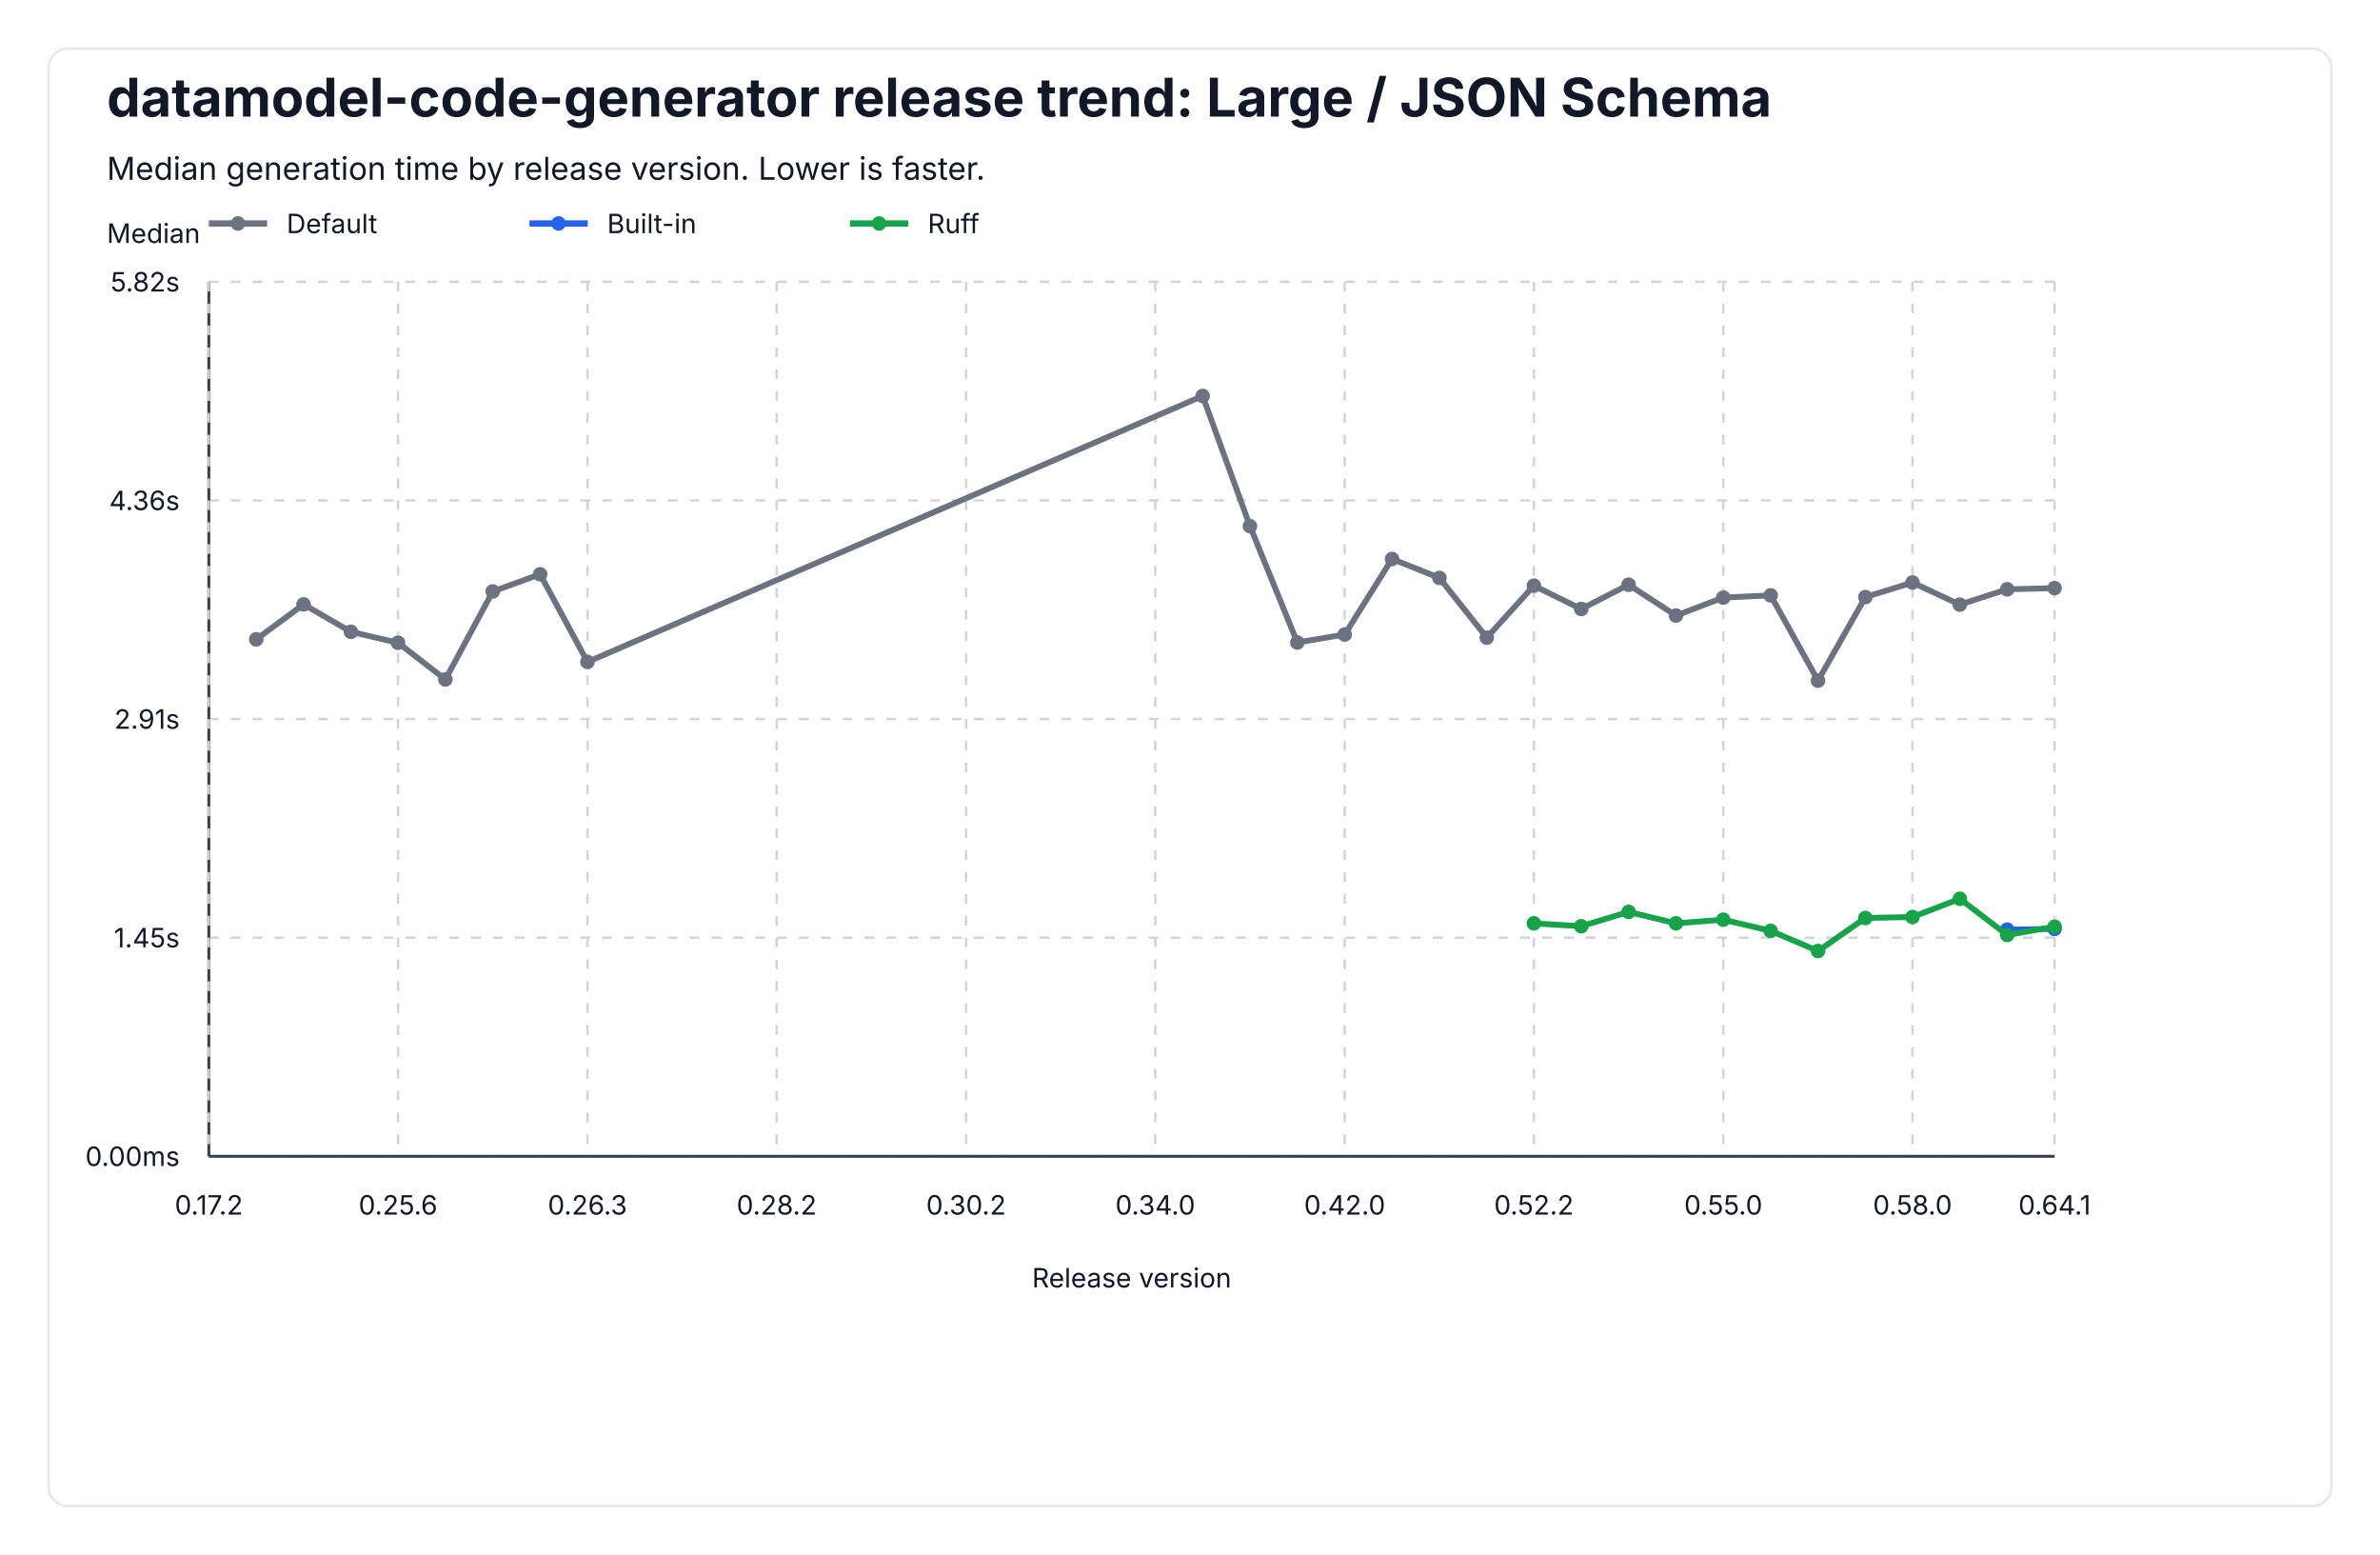
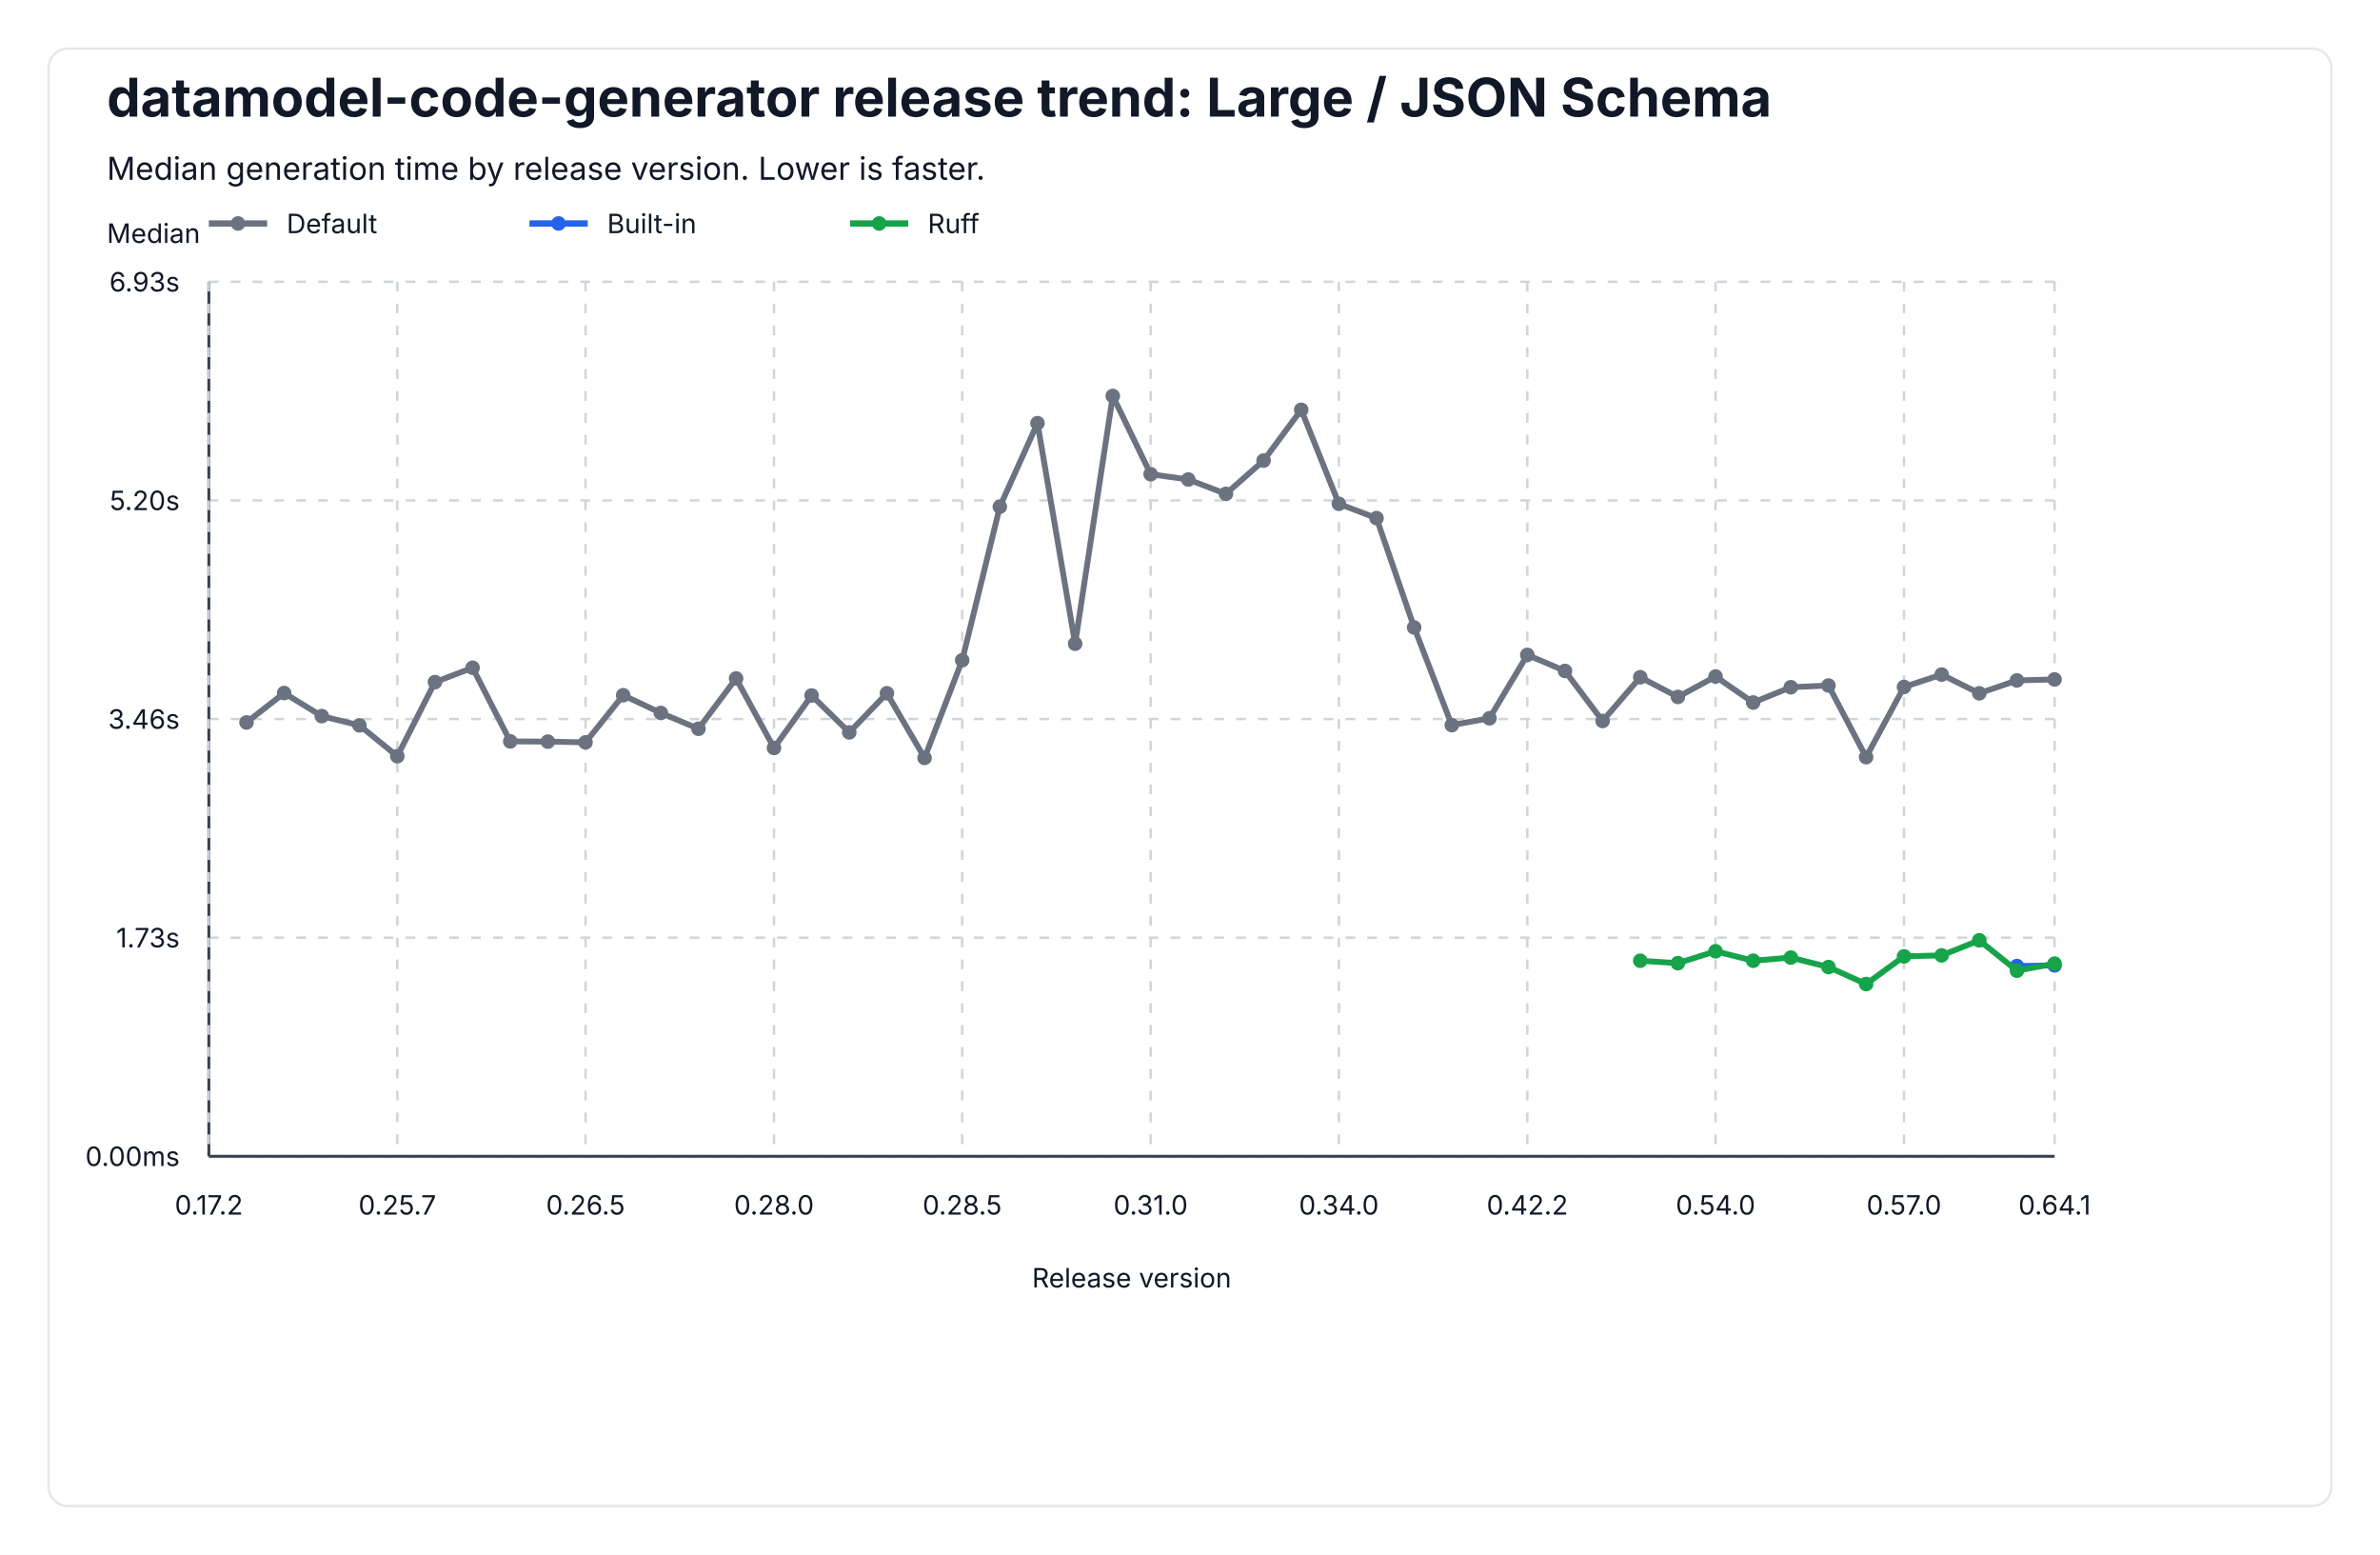
<svg xmlns="http://www.w3.org/2000/svg" width="980" height="640" viewBox="0 0 980 640" role="img" aria-labelledby="title desc">
  <style>
    text { font-family: Inter, ui-sans-serif, system-ui, -apple-system, BlinkMacSystemFont, "Segoe UI", sans-serif; fill: #111827; }
    .muted { fill: #6b7280; }
    .axis { stroke: #374151; stroke-width: 1.2; }
    .grid { stroke: #d1d5db; stroke-width: 1; stroke-dasharray: 4 5; }
    .panel { fill: #ffffff; stroke: #e5e7eb; stroke-width: 1; }
  </style>
  <rect width="100%" height="100%" fill="#ffffff" />
  <rect class="panel" x="20" y="20" width="940" height="600" rx="8" />
  <text x="44.0" y="48.0" font-size="22" text-anchor="start" font-weight="700">datamodel-code-generator release trend: Large / JSON Schema</text>
  <text x="44.0" y="74.0" font-size="13" text-anchor="start" font-weight="400">Median generation time by release version. Lower is faster.</text>
  <line class="grid" x1="86" y1="476.0" x2="846" y2="476.0" />
  <text x="74.0" y="480.0" font-size="11" text-anchor="end" font-weight="400">0.00ms</text>
  <line class="grid" x1="86" y1="386.0" x2="846" y2="386.0" />
-   <text x="74.0" y="390.0" font-size="11" text-anchor="end" font-weight="400">1.45s</text>
+   <text x="74.0" y="390.0" font-size="11" text-anchor="end" font-weight="400">1.73s</text>
  <line class="grid" x1="86" y1="296.0" x2="846" y2="296.0" />
-   <text x="74.0" y="300.0" font-size="11" text-anchor="end" font-weight="400">2.91s</text>
+   <text x="74.0" y="300.0" font-size="11" text-anchor="end" font-weight="400">3.46s</text>
  <line class="grid" x1="86" y1="206.0" x2="846" y2="206.0" />
-   <text x="74.0" y="210.0" font-size="11" text-anchor="end" font-weight="400">4.36s</text>
+   <text x="74.0" y="210.0" font-size="11" text-anchor="end" font-weight="400">5.20s</text>
  <line class="grid" x1="86" y1="116.0" x2="846" y2="116.0" />
-   <text x="74.0" y="120.0" font-size="11" text-anchor="end" font-weight="400">5.82s</text>
+   <text x="74.0" y="120.0" font-size="11" text-anchor="end" font-weight="400">6.93s</text>
  <line class="axis" x1="86" y1="116" x2="86" y2="476" />
  <line class="axis" x1="86" y1="476" x2="846" y2="476" />
  <line class="grid" x1="86.0" y1="116" x2="86.0" y2="476" />
  <text x="86.0" y="500.0" font-size="11" text-anchor="middle" font-weight="400">0.17.2</text>
-   <line class="grid" x1="163.9" y1="116" x2="163.9" y2="476" />
-   <text x="163.9" y="500.0" font-size="11" text-anchor="middle" font-weight="400">0.25.6</text>
-   <line class="grid" x1="241.9" y1="116" x2="241.9" y2="476" />
-   <text x="241.9" y="500.0" font-size="11" text-anchor="middle" font-weight="400">0.26.3</text>
-   <line class="grid" x1="319.8" y1="116" x2="319.8" y2="476" />
-   <text x="319.8" y="500.0" font-size="11" text-anchor="middle" font-weight="400">0.28.2</text>
-   <line class="grid" x1="397.8" y1="116" x2="397.8" y2="476" />
-   <text x="397.8" y="500.0" font-size="11" text-anchor="middle" font-weight="400">0.30.2</text>
-   <line class="grid" x1="475.7" y1="116" x2="475.7" y2="476" />
-   <text x="475.7" y="500.0" font-size="11" text-anchor="middle" font-weight="400">0.34.0</text>
-   <line class="grid" x1="553.7" y1="116" x2="553.7" y2="476" />
-   <text x="553.7" y="500.0" font-size="11" text-anchor="middle" font-weight="400">0.42.0</text>
-   <line class="grid" x1="631.6" y1="116" x2="631.6" y2="476" />
-   <text x="631.6" y="500.0" font-size="11" text-anchor="middle" font-weight="400">0.52.2</text>
-   <line class="grid" x1="709.6" y1="116" x2="709.6" y2="476" />
-   <text x="709.6" y="500.0" font-size="11" text-anchor="middle" font-weight="400">0.55.0</text>
-   <line class="grid" x1="787.5" y1="116" x2="787.5" y2="476" />
-   <text x="787.5" y="500.0" font-size="11" text-anchor="middle" font-weight="400">0.58.0</text>
+   <line class="grid" x1="163.6" y1="116" x2="163.6" y2="476" />
+   <text x="163.6" y="500.0" font-size="11" text-anchor="middle" font-weight="400">0.25.7</text>
+   <line class="grid" x1="241.1" y1="116" x2="241.1" y2="476" />
+   <text x="241.1" y="500.0" font-size="11" text-anchor="middle" font-weight="400">0.26.5</text>
+   <line class="grid" x1="318.7" y1="116" x2="318.7" y2="476" />
+   <text x="318.7" y="500.0" font-size="11" text-anchor="middle" font-weight="400">0.28.0</text>
+   <line class="grid" x1="396.2" y1="116" x2="396.2" y2="476" />
+   <text x="396.2" y="500.0" font-size="11" text-anchor="middle" font-weight="400">0.28.5</text>
+   <line class="grid" x1="473.8" y1="116" x2="473.8" y2="476" />
+   <text x="473.8" y="500.0" font-size="11" text-anchor="middle" font-weight="400">0.31.0</text>
+   <line class="grid" x1="551.3" y1="116" x2="551.3" y2="476" />
+   <text x="551.3" y="500.0" font-size="11" text-anchor="middle" font-weight="400">0.34.0</text>
+   <line class="grid" x1="628.9" y1="116" x2="628.9" y2="476" />
+   <text x="628.9" y="500.0" font-size="11" text-anchor="middle" font-weight="400">0.42.2</text>
+   <line class="grid" x1="706.4" y1="116" x2="706.4" y2="476" />
+   <text x="706.4" y="500.0" font-size="11" text-anchor="middle" font-weight="400">0.54.0</text>
+   <line class="grid" x1="784.0" y1="116" x2="784.0" y2="476" />
+   <text x="784.0" y="500.0" font-size="11" text-anchor="middle" font-weight="400">0.57.0</text>
  <line class="grid" x1="846.0" y1="116" x2="846.0" y2="476" />
  <text x="846.0" y="500.0" font-size="11" text-anchor="middle" font-weight="400">0.64.1</text>
  <line x1="86" y1="92" x2="110" y2="92" stroke="#6b7280" stroke-width="2.6" />
  <circle cx="98" cy="92" r="3" fill="#6b7280" />
  <text x="118.0" y="96.0" font-size="11" text-anchor="start" font-weight="400">Default</text>
  <line x1="218" y1="92" x2="242" y2="92" stroke="#2563eb" stroke-width="2.6" />
  <circle cx="230" cy="92" r="3" fill="#2563eb" />
  <text x="250.0" y="96.0" font-size="11" text-anchor="start" font-weight="400">Built-in</text>
  <line x1="350" y1="92" x2="374" y2="92" stroke="#16a34a" stroke-width="2.6" />
  <circle cx="362" cy="92" r="3" fill="#16a34a" />
  <text x="382.0" y="96.0" font-size="11" text-anchor="start" font-weight="400">Ruff</text>
-   <polyline points="105.5,263.2 125.0,248.8 144.5,260.1 163.9,264.6 183.4,279.7 202.9,243.5 222.4,236.4 241.9,272.5 495.2,163.0 514.7,216.6 534.2,264.5 553.7,261.2 573.2,230.1 592.7,237.9 612.2,262.5 631.6,241.1 651.1,250.7 670.6,240.7 690.1,253.4 709.6,246.0 729.1,245.1 748.6,280.2 768.1,245.8 787.5,239.8 807.0,248.9 826.5,242.6 846.0,242.1" fill="none" stroke="#6b7280" stroke-width="2.4" stroke-linejoin="round" stroke-linecap="round" />
-   <circle cx="105.5" cy="263.2" r="3" fill="#6b7280" />
-   <circle cx="125.0" cy="248.8" r="3" fill="#6b7280" />
-   <circle cx="144.5" cy="260.1" r="3" fill="#6b7280" />
-   <circle cx="163.9" cy="264.6" r="3" fill="#6b7280" />
-   <circle cx="183.4" cy="279.7" r="3" fill="#6b7280" />
-   <circle cx="202.9" cy="243.5" r="3" fill="#6b7280" />
-   <circle cx="222.4" cy="236.4" r="3" fill="#6b7280" />
-   <circle cx="241.9" cy="272.5" r="3" fill="#6b7280" />
-   <circle cx="495.2" cy="163.0" r="3" fill="#6b7280" />
-   <circle cx="514.7" cy="216.6" r="3" fill="#6b7280" />
-   <circle cx="534.2" cy="264.5" r="3" fill="#6b7280" />
-   <circle cx="553.7" cy="261.2" r="3" fill="#6b7280" />
-   <circle cx="573.2" cy="230.1" r="3" fill="#6b7280" />
-   <circle cx="592.7" cy="237.9" r="3" fill="#6b7280" />
-   <circle cx="612.2" cy="262.5" r="3" fill="#6b7280" />
-   <circle cx="631.6" cy="241.1" r="3" fill="#6b7280" />
-   <circle cx="651.1" cy="250.7" r="3" fill="#6b7280" />
-   <circle cx="670.6" cy="240.7" r="3" fill="#6b7280" />
-   <circle cx="690.1" cy="253.4" r="3" fill="#6b7280" />
-   <circle cx="709.6" cy="246.0" r="3" fill="#6b7280" />
-   <circle cx="729.1" cy="245.1" r="3" fill="#6b7280" />
-   <circle cx="748.6" cy="280.2" r="3" fill="#6b7280" />
-   <circle cx="768.1" cy="245.8" r="3" fill="#6b7280" />
-   <circle cx="787.5" cy="239.8" r="3" fill="#6b7280" />
-   <circle cx="807.0" cy="248.9" r="3" fill="#6b7280" />
-   <circle cx="826.5" cy="242.6" r="3" fill="#6b7280" />
-   <circle cx="846.0" cy="242.1" r="3" fill="#6b7280" />
-   <polyline points="826.5,382.7 846.0,382.4" fill="none" stroke="#2563eb" stroke-width="2.4" stroke-linejoin="round" stroke-linecap="round" />
-   <circle cx="826.5" cy="382.7" r="3" fill="#2563eb" />
-   <circle cx="846.0" cy="382.4" r="3" fill="#2563eb" />
-   <polyline points="631.6,380.1 651.1,381.3 670.6,375.4 690.1,380.1 709.6,378.6 729.1,383.2 748.6,391.5 768.1,377.9 787.5,377.5 807.0,370.0 826.5,384.9 846.0,381.5" fill="none" stroke="#16a34a" stroke-width="2.4" stroke-linejoin="round" stroke-linecap="round" />
-   <circle cx="631.6" cy="380.1" r="3" fill="#16a34a" />
-   <circle cx="651.1" cy="381.3" r="3" fill="#16a34a" />
-   <circle cx="670.6" cy="375.4" r="3" fill="#16a34a" />
-   <circle cx="690.1" cy="380.1" r="3" fill="#16a34a" />
-   <circle cx="709.6" cy="378.6" r="3" fill="#16a34a" />
-   <circle cx="729.1" cy="383.2" r="3" fill="#16a34a" />
-   <circle cx="748.6" cy="391.5" r="3" fill="#16a34a" />
-   <circle cx="768.1" cy="377.9" r="3" fill="#16a34a" />
-   <circle cx="787.5" cy="377.5" r="3" fill="#16a34a" />
-   <circle cx="807.0" cy="370.0" r="3" fill="#16a34a" />
-   <circle cx="826.5" cy="384.9" r="3" fill="#16a34a" />
-   <circle cx="846.0" cy="381.5" r="3" fill="#16a34a" />
+   <polyline points="101.5,297.4 117.0,285.3 132.5,294.8 148.0,298.6 163.6,311.3 179.1,280.8 194.6,274.9 210.1,305.2 225.6,305.3 241.1,305.6 256.6,286.2 272.1,293.5 287.6,300.0 303.1,279.3 318.7,307.9 334.2,286.3 349.7,301.5 365.2,285.4 380.7,312.0 396.2,271.8 411.7,208.6 427.2,174.2 442.7,265.0 458.2,163.0 473.8,195.2 489.3,197.4 504.8,203.3 520.3,189.6 535.8,168.7 551.3,207.4 566.8,213.3 582.3,258.3 597.8,298.5 613.3,295.7 628.9,269.6 644.4,276.2 659.9,296.8 675.4,278.8 690.9,286.9 706.4,278.5 721.9,289.2 737.4,282.9 752.9,282.2 768.4,311.7 784.0,282.8 799.5,277.7 815.0,285.4 830.5,280.1 846.0,279.7" fill="none" stroke="#6b7280" stroke-width="2.4" stroke-linejoin="round" stroke-linecap="round" />
+   <circle cx="101.5" cy="297.4" r="3" fill="#6b7280" />
+   <circle cx="117.0" cy="285.3" r="3" fill="#6b7280" />
+   <circle cx="132.5" cy="294.8" r="3" fill="#6b7280" />
+   <circle cx="148.0" cy="298.6" r="3" fill="#6b7280" />
+   <circle cx="163.6" cy="311.3" r="3" fill="#6b7280" />
+   <circle cx="179.1" cy="280.8" r="3" fill="#6b7280" />
+   <circle cx="194.6" cy="274.9" r="3" fill="#6b7280" />
+   <circle cx="210.1" cy="305.2" r="3" fill="#6b7280" />
+   <circle cx="225.6" cy="305.3" r="3" fill="#6b7280" />
+   <circle cx="241.1" cy="305.6" r="3" fill="#6b7280" />
+   <circle cx="256.6" cy="286.2" r="3" fill="#6b7280" />
+   <circle cx="272.1" cy="293.5" r="3" fill="#6b7280" />
+   <circle cx="287.6" cy="300.0" r="3" fill="#6b7280" />
+   <circle cx="303.1" cy="279.3" r="3" fill="#6b7280" />
+   <circle cx="318.7" cy="307.9" r="3" fill="#6b7280" />
+   <circle cx="334.2" cy="286.3" r="3" fill="#6b7280" />
+   <circle cx="349.7" cy="301.5" r="3" fill="#6b7280" />
+   <circle cx="365.2" cy="285.4" r="3" fill="#6b7280" />
+   <circle cx="380.7" cy="312.0" r="3" fill="#6b7280" />
+   <circle cx="396.2" cy="271.8" r="3" fill="#6b7280" />
+   <circle cx="411.7" cy="208.6" r="3" fill="#6b7280" />
+   <circle cx="427.2" cy="174.2" r="3" fill="#6b7280" />
+   <circle cx="442.7" cy="265.0" r="3" fill="#6b7280" />
+   <circle cx="458.2" cy="163.0" r="3" fill="#6b7280" />
+   <circle cx="473.8" cy="195.2" r="3" fill="#6b7280" />
+   <circle cx="489.3" cy="197.4" r="3" fill="#6b7280" />
+   <circle cx="504.8" cy="203.3" r="3" fill="#6b7280" />
+   <circle cx="520.3" cy="189.6" r="3" fill="#6b7280" />
+   <circle cx="535.8" cy="168.7" r="3" fill="#6b7280" />
+   <circle cx="551.3" cy="207.4" r="3" fill="#6b7280" />
+   <circle cx="566.8" cy="213.3" r="3" fill="#6b7280" />
+   <circle cx="582.3" cy="258.3" r="3" fill="#6b7280" />
+   <circle cx="597.8" cy="298.5" r="3" fill="#6b7280" />
+   <circle cx="613.3" cy="295.7" r="3" fill="#6b7280" />
+   <circle cx="628.9" cy="269.6" r="3" fill="#6b7280" />
+   <circle cx="644.4" cy="276.2" r="3" fill="#6b7280" />
+   <circle cx="659.9" cy="296.8" r="3" fill="#6b7280" />
+   <circle cx="675.4" cy="278.8" r="3" fill="#6b7280" />
+   <circle cx="690.9" cy="286.9" r="3" fill="#6b7280" />
+   <circle cx="706.4" cy="278.5" r="3" fill="#6b7280" />
+   <circle cx="721.9" cy="289.2" r="3" fill="#6b7280" />
+   <circle cx="737.4" cy="282.9" r="3" fill="#6b7280" />
+   <circle cx="752.9" cy="282.2" r="3" fill="#6b7280" />
+   <circle cx="768.4" cy="311.7" r="3" fill="#6b7280" />
+   <circle cx="784.0" cy="282.8" r="3" fill="#6b7280" />
+   <circle cx="799.5" cy="277.7" r="3" fill="#6b7280" />
+   <circle cx="815.0" cy="285.4" r="3" fill="#6b7280" />
+   <circle cx="830.5" cy="280.1" r="3" fill="#6b7280" />
+   <circle cx="846.0" cy="279.7" r="3" fill="#6b7280" />
+   <polyline points="830.5,397.7 846.0,397.4" fill="none" stroke="#2563eb" stroke-width="2.4" stroke-linejoin="round" stroke-linecap="round" />
+   <circle cx="830.5" cy="397.7" r="3" fill="#2563eb" />
+   <circle cx="846.0" cy="397.4" r="3" fill="#2563eb" />
+   <polyline points="675.4,395.5 690.9,396.5 706.4,391.6 721.9,395.5 737.4,394.2 752.9,398.1 768.4,405.1 784.0,393.7 799.5,393.3 815.0,387.1 830.5,399.6 846.0,396.7" fill="none" stroke="#16a34a" stroke-width="2.4" stroke-linejoin="round" stroke-linecap="round" />
+   <circle cx="675.4" cy="395.5" r="3" fill="#16a34a" />
+   <circle cx="690.9" cy="396.5" r="3" fill="#16a34a" />
+   <circle cx="706.4" cy="391.6" r="3" fill="#16a34a" />
+   <circle cx="721.9" cy="395.5" r="3" fill="#16a34a" />
+   <circle cx="737.4" cy="394.2" r="3" fill="#16a34a" />
+   <circle cx="752.9" cy="398.1" r="3" fill="#16a34a" />
+   <circle cx="768.4" cy="405.1" r="3" fill="#16a34a" />
+   <circle cx="784.0" cy="393.7" r="3" fill="#16a34a" />
+   <circle cx="799.5" cy="393.3" r="3" fill="#16a34a" />
+   <circle cx="815.0" cy="387.1" r="3" fill="#16a34a" />
+   <circle cx="830.5" cy="399.6" r="3" fill="#16a34a" />
+   <circle cx="846.0" cy="396.7" r="3" fill="#16a34a" />
  <text x="466.0" y="530.0" font-size="11" text-anchor="middle" font-weight="400">Release version</text>
  <text x="44.0" y="100.0" font-size="11" text-anchor="start" font-weight="400">Median</text>
</svg>
